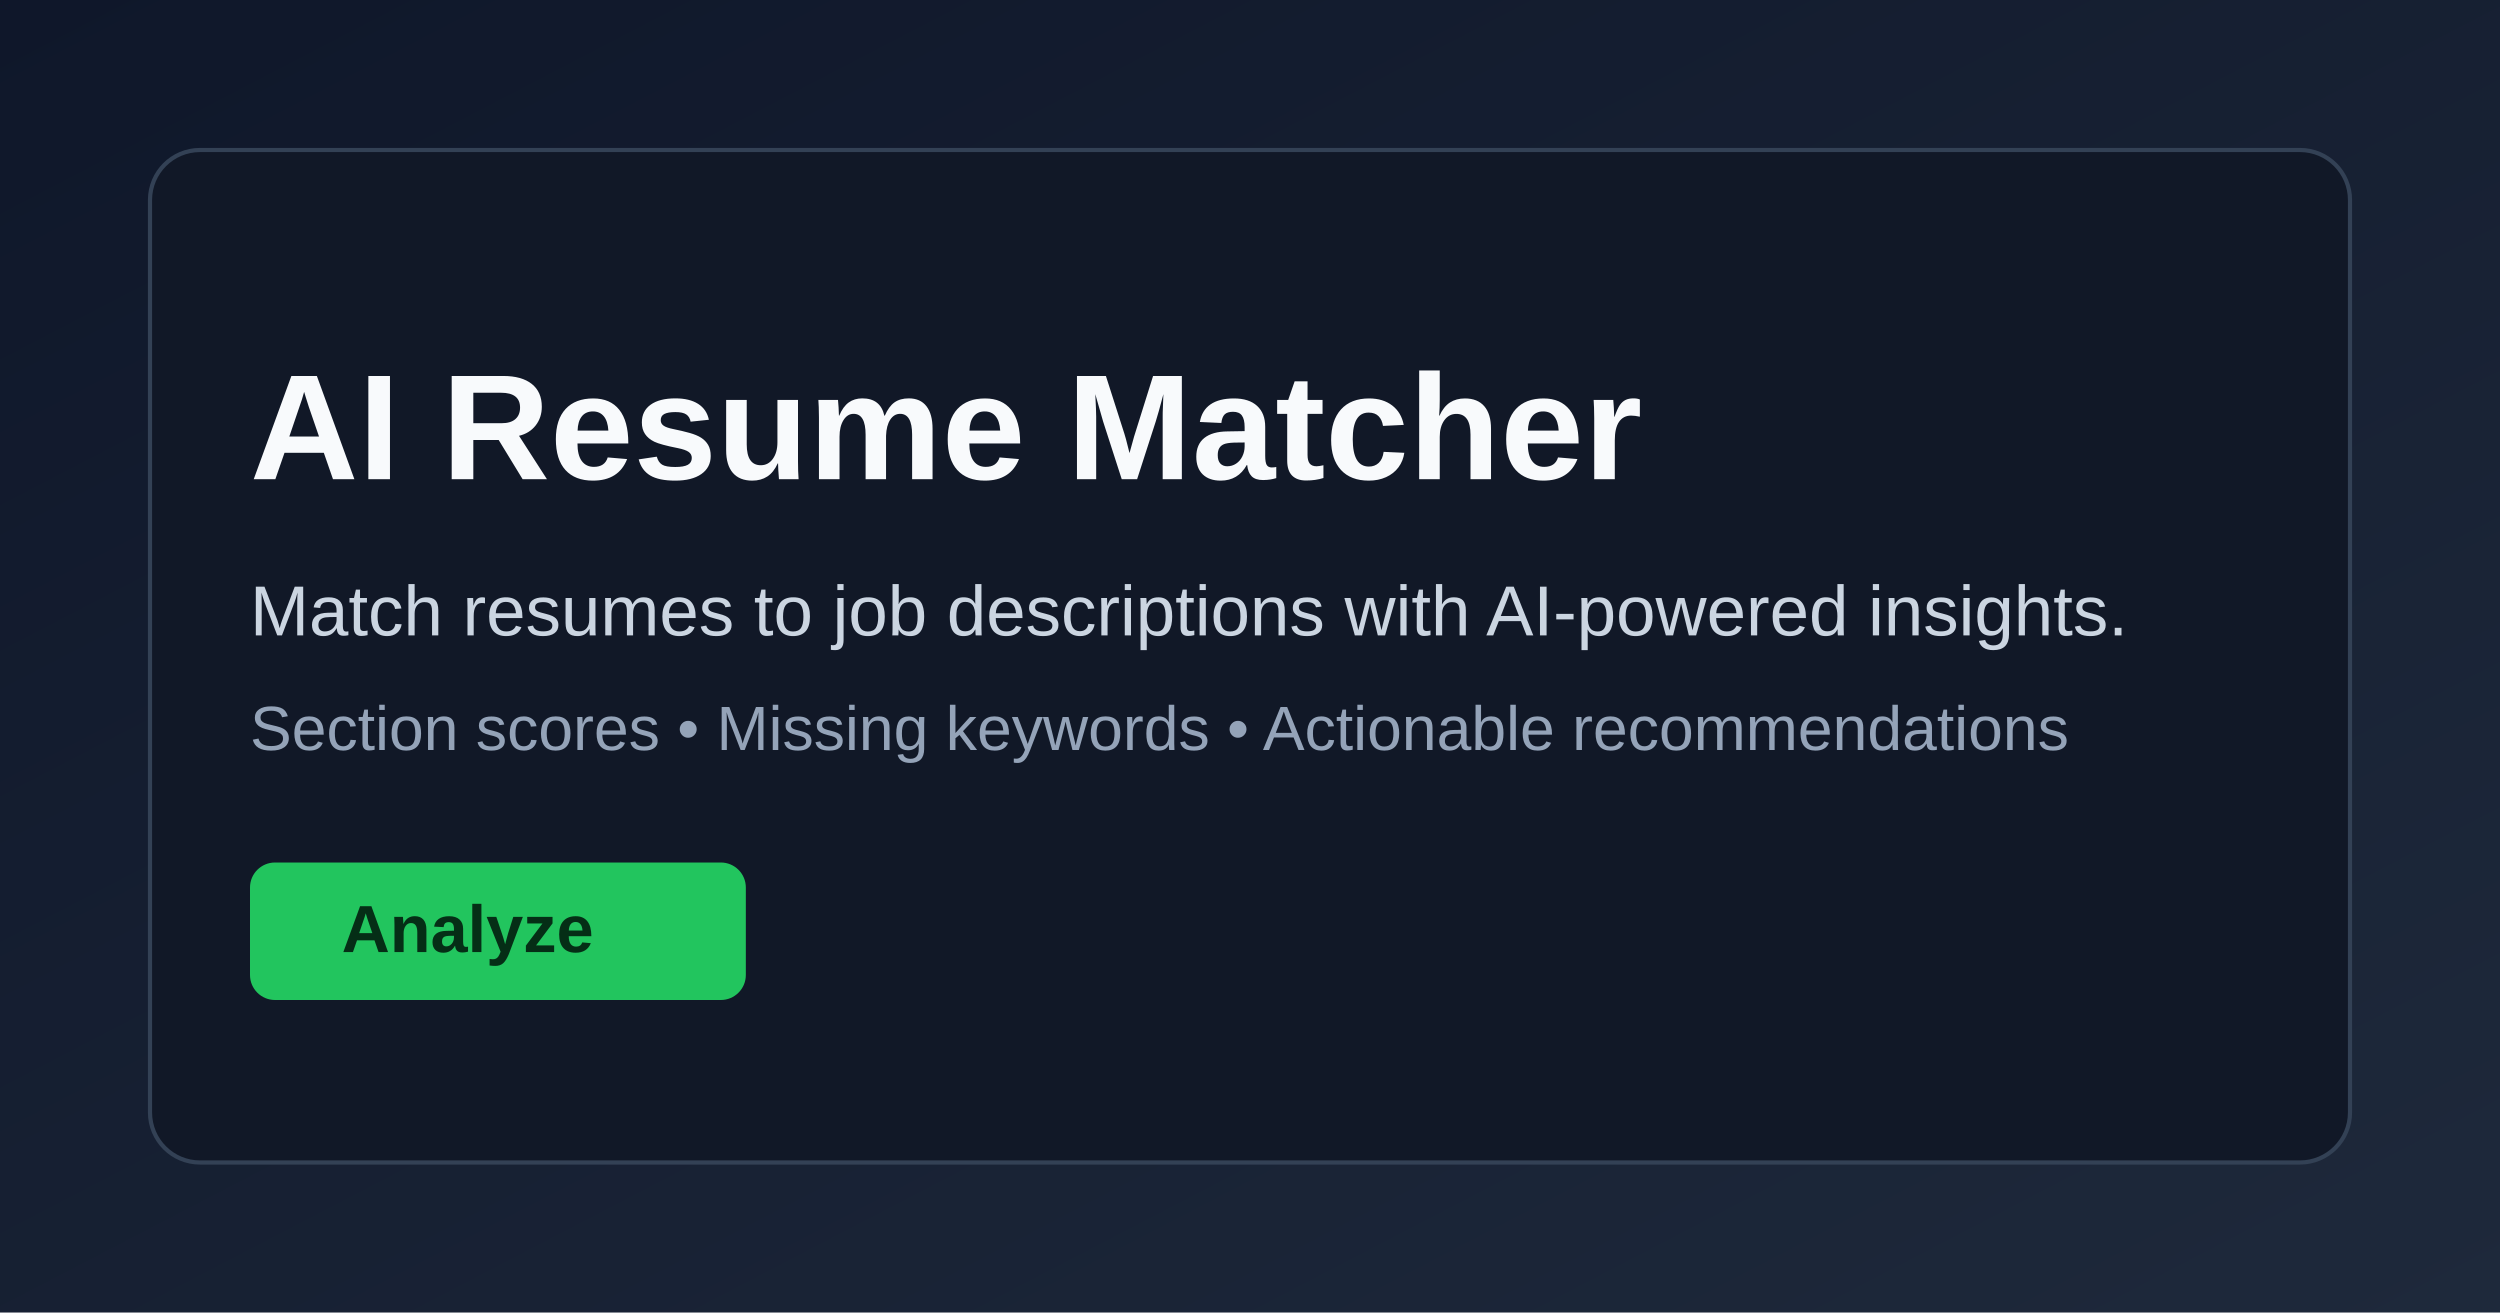
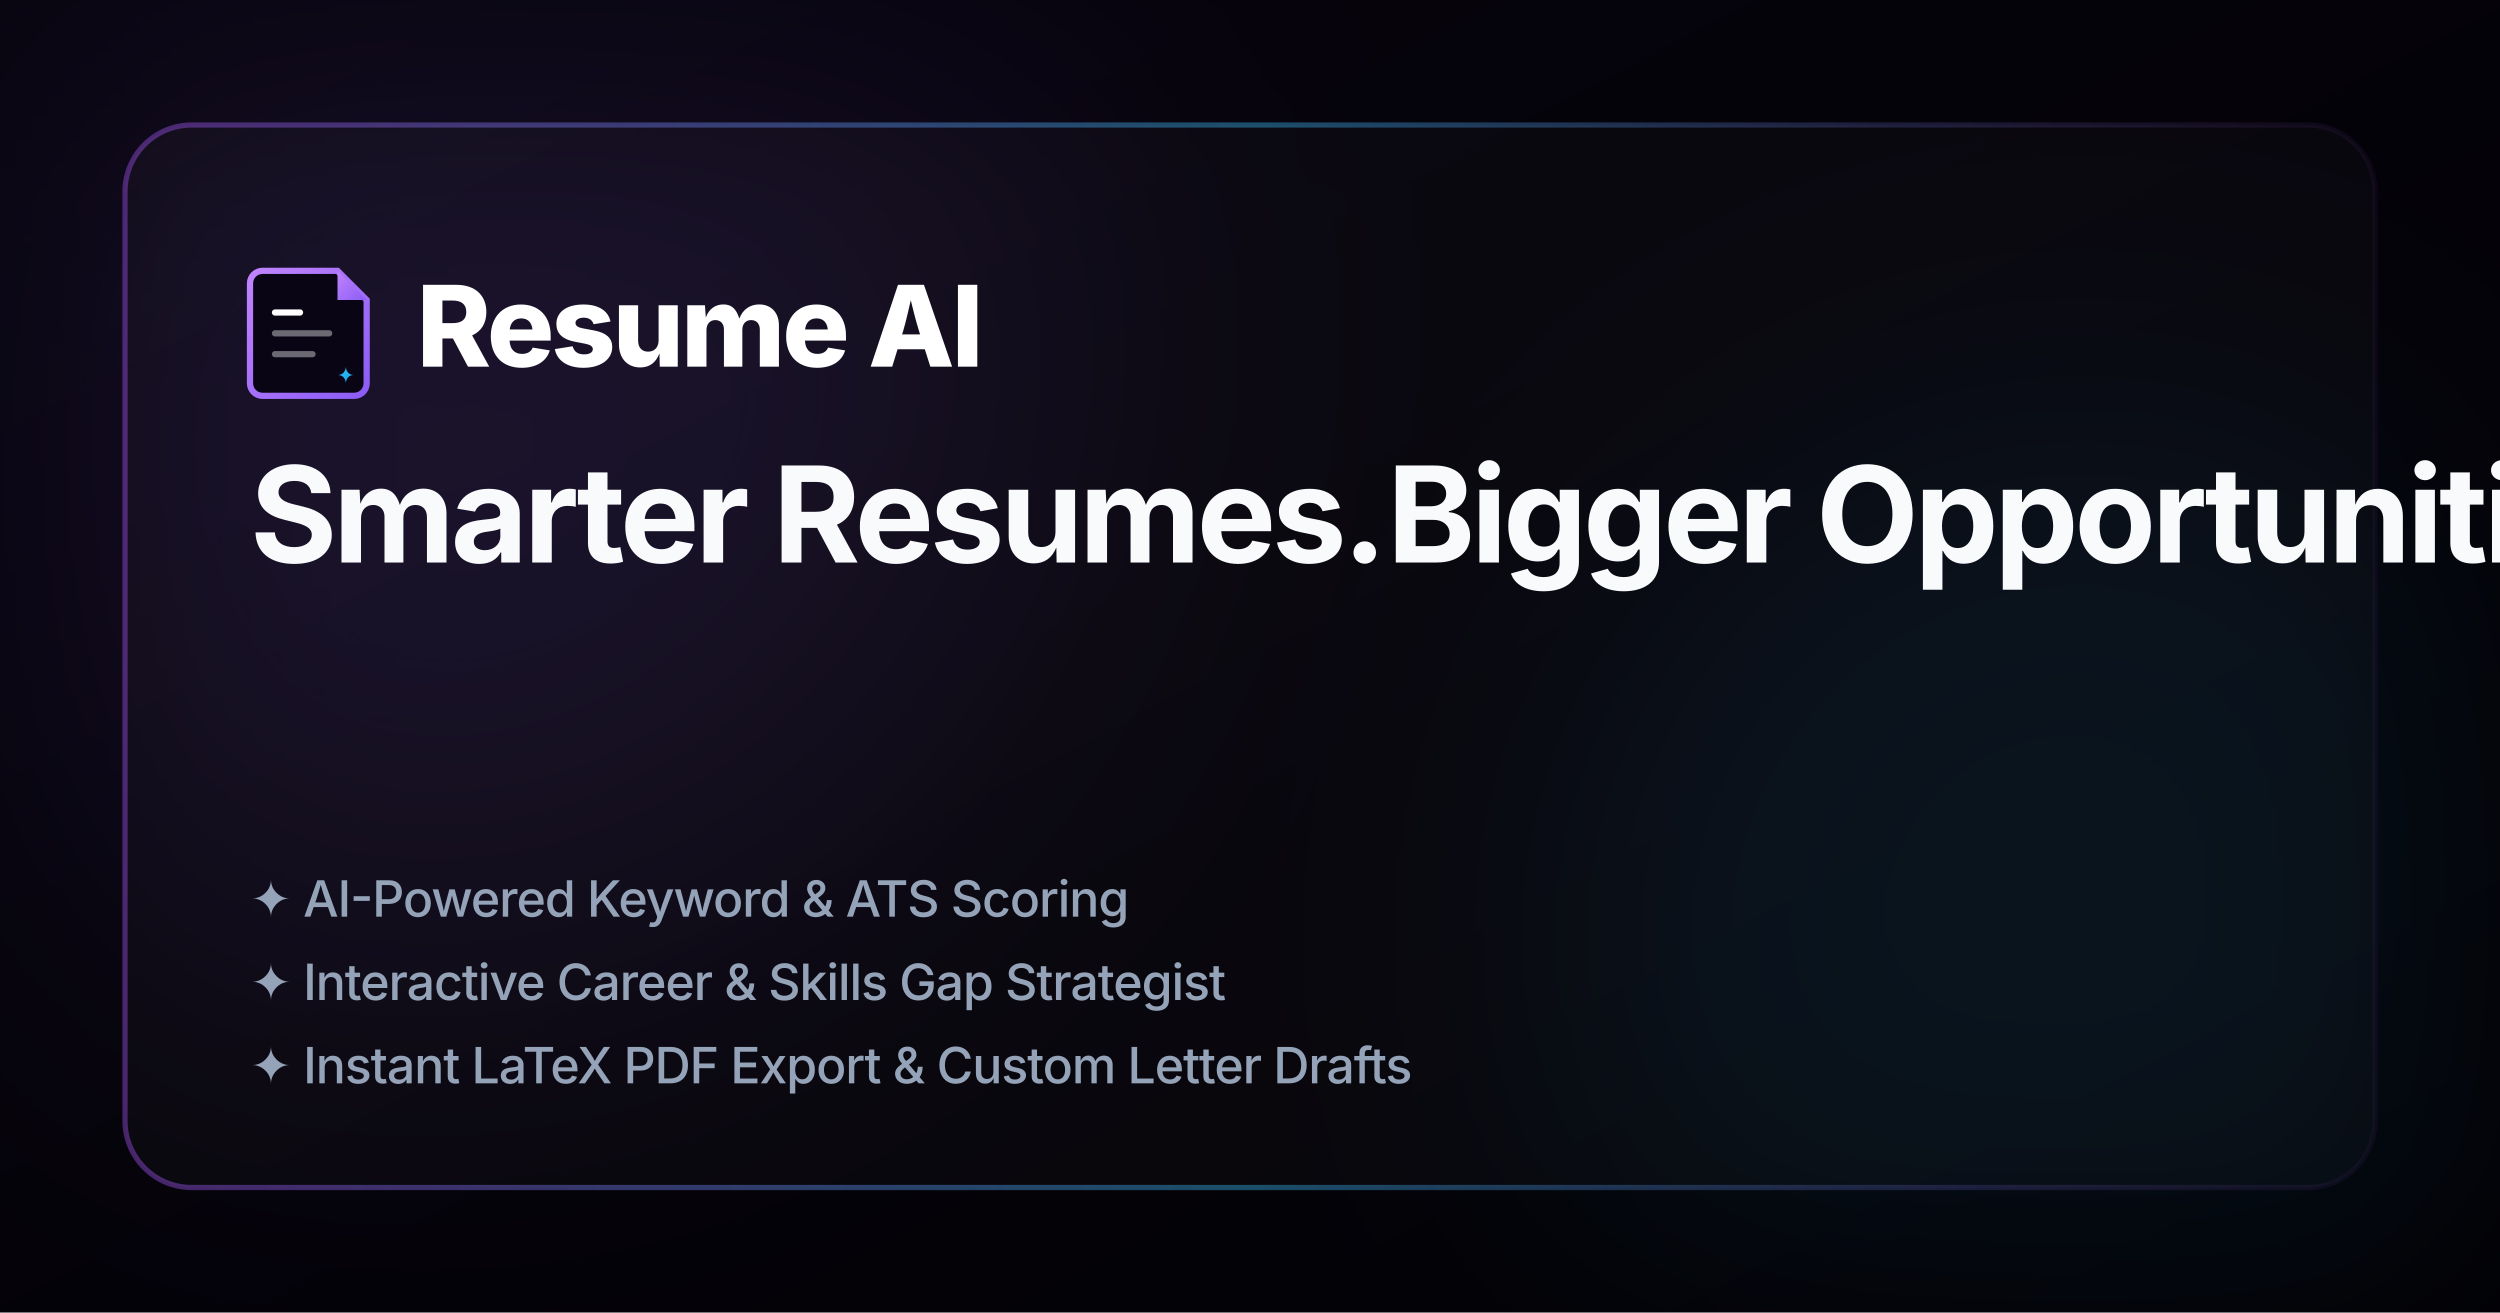
- <svg xmlns="http://www.w3.org/2000/svg" width="1200" height="630" viewBox="0 0 1200 630">
+ <svg xmlns="http://www.w3.org/2000/svg" width="1200" height="630" viewBox="0 0 1200 630" fill="none">
  <defs>
-     <linearGradient id="bg" x1="0" y1="0" x2="1" y2="1">
-       <stop offset="0%" stop-color="#0f172a" />
-       <stop offset="100%" stop-color="#1e293b" />
+     <linearGradient id="bgGrad" x1="0" y1="0" x2="1" y2="1">
+       <stop offset="0%" stop-color="#07040E" />
+       <stop offset="100%" stop-color="#020104" />
+     </linearGradient>
+     <linearGradient id="borderGrad" x1="0" y1="0" x2="1" y2="0">
+       <stop offset="0%" stop-color="rgba(168, 85, 247, 0.4)" />
+       <stop offset="50%" stop-color="rgba(56, 189, 248, 0.4)" />
+       <stop offset="100%" stop-color="rgba(168, 85, 247, 0.05)" />
+     </linearGradient>
+     <linearGradient id="purpleGrad" x1="0" y1="0" x2="1" y2="1">
+       <stop offset="0%" stop-color="#C084FC" />
+       <stop offset="100%" stop-color="#8B5CF6" />
+     </linearGradient>
+     <linearGradient id="tealGrad" x1="0" y1="0" x2="1" y2="1">
+       <stop offset="0%" stop-color="#38BDF8" />
+       <stop offset="100%" stop-color="#0EA5E9" />
    </linearGradient>
  </defs>
-   <rect width="1200" height="630" fill="url(#bg)" />
-   <rect x="72" y="72" width="1056" height="486" rx="24" fill="#111827" stroke="#334155" stroke-width="2" />
-   <text x="120" y="230" fill="#f8fafc" font-size="72" font-family="Arial, sans-serif" font-weight="700">AI Resume Matcher</text>
-   <text x="120" y="305" fill="#cbd5e1" font-size="34" font-family="Arial, sans-serif">Match resumes to job descriptions with AI-powered insights.</text>
-   <text x="120" y="360" fill="#94a3b8" font-size="30" font-family="Arial, sans-serif">Section scores • Missing keywords • Actionable recommendations</text>
-   <rect x="120" y="414" width="238" height="66" rx="12" fill="#22c55e" />
-   <text x="164" y="457" fill="#052e16" font-size="32" font-family="Arial, sans-serif" font-weight="700">Analyze</text>
+   <rect width="1200" height="630" fill="url(#bgGrad)" />
+   <circle cx="200" cy="150" r="300" fill="#8B5CF6" opacity="0.12" filter="blur(100px)" />
+   <circle cx="1000" cy="450" r="250" fill="#0EA5E9" opacity="0.08" filter="blur(80px)" />
+   <rect x="60" y="60" width="1080" height="510" rx="32" fill="rgba(255, 255, 255, 0.02)" stroke="url(#borderGrad)" stroke-width="2.5" />
+   <g transform="translate(120, 130)">
+     <g transform="translate(0, 0)">
+       <path d="M0 6C0 2.686 2.686 0 6 0H42L56 14V54C56 57.314 53.314 60 50 60H6C2.686 60 0 57.314 0 54V6Z" fill="#090514" stroke="url(#purpleGrad)" stroke-width="3" />
+       <path d="M42 0V14H56L42 0Z" fill="url(#purpleGrad)" />
+       <path d="M46 46C46 46 46 50 50 50C46 50 46 54 46 54C46 54 46 50 42 50C46 50 46 46 46 46Z" fill="url(#tealGrad)" />
+       <line x1="12" y1="20" x2="24" y2="20" stroke="#FFFFFF" stroke-width="3" stroke-linecap="round" />
+       <line x1="12" y1="30" x2="38" y2="30" stroke="rgba(255,255,255,0.4)" stroke-width="3" stroke-linecap="round" />
+       <line x1="12" y1="40" x2="30" y2="40" stroke="rgba(255,255,255,0.4)" stroke-width="3" stroke-linecap="round" />
+     </g>
+     <text x="80" y="46" fill="#FFFFFF" font-size="54" font-family="system-ui, -apple-system, sans-serif" font-weight="800" letter-spacing="-1.5px">Resume AI</text>
+   </g>
+   <text x="120" y="270" fill="#F8FAFC" font-size="64" font-family="system-ui, -apple-system, sans-serif" font-weight="700" letter-spacing="-2px">Smarter Resumes.<br />Bigger Opportunities.</text>
+   <text x="120" y="440" fill="#94A3B8" font-size="24" font-family="system-ui, -apple-system, sans-serif" font-weight="500" letter-spacing="-0.5px">
+     <tspan x="120" dy="0">✦  AI-Powered Keyword &amp; ATS Scoring</tspan>
+     <tspan x="120" dy="40">✦  Interactive Career &amp; Skills Gap Strategist</tspan>
+     <tspan x="120" dy="40">✦  Instant LaTeX PDF Export &amp; Custom Letter Drafts</tspan>
+   </text>
</svg>
